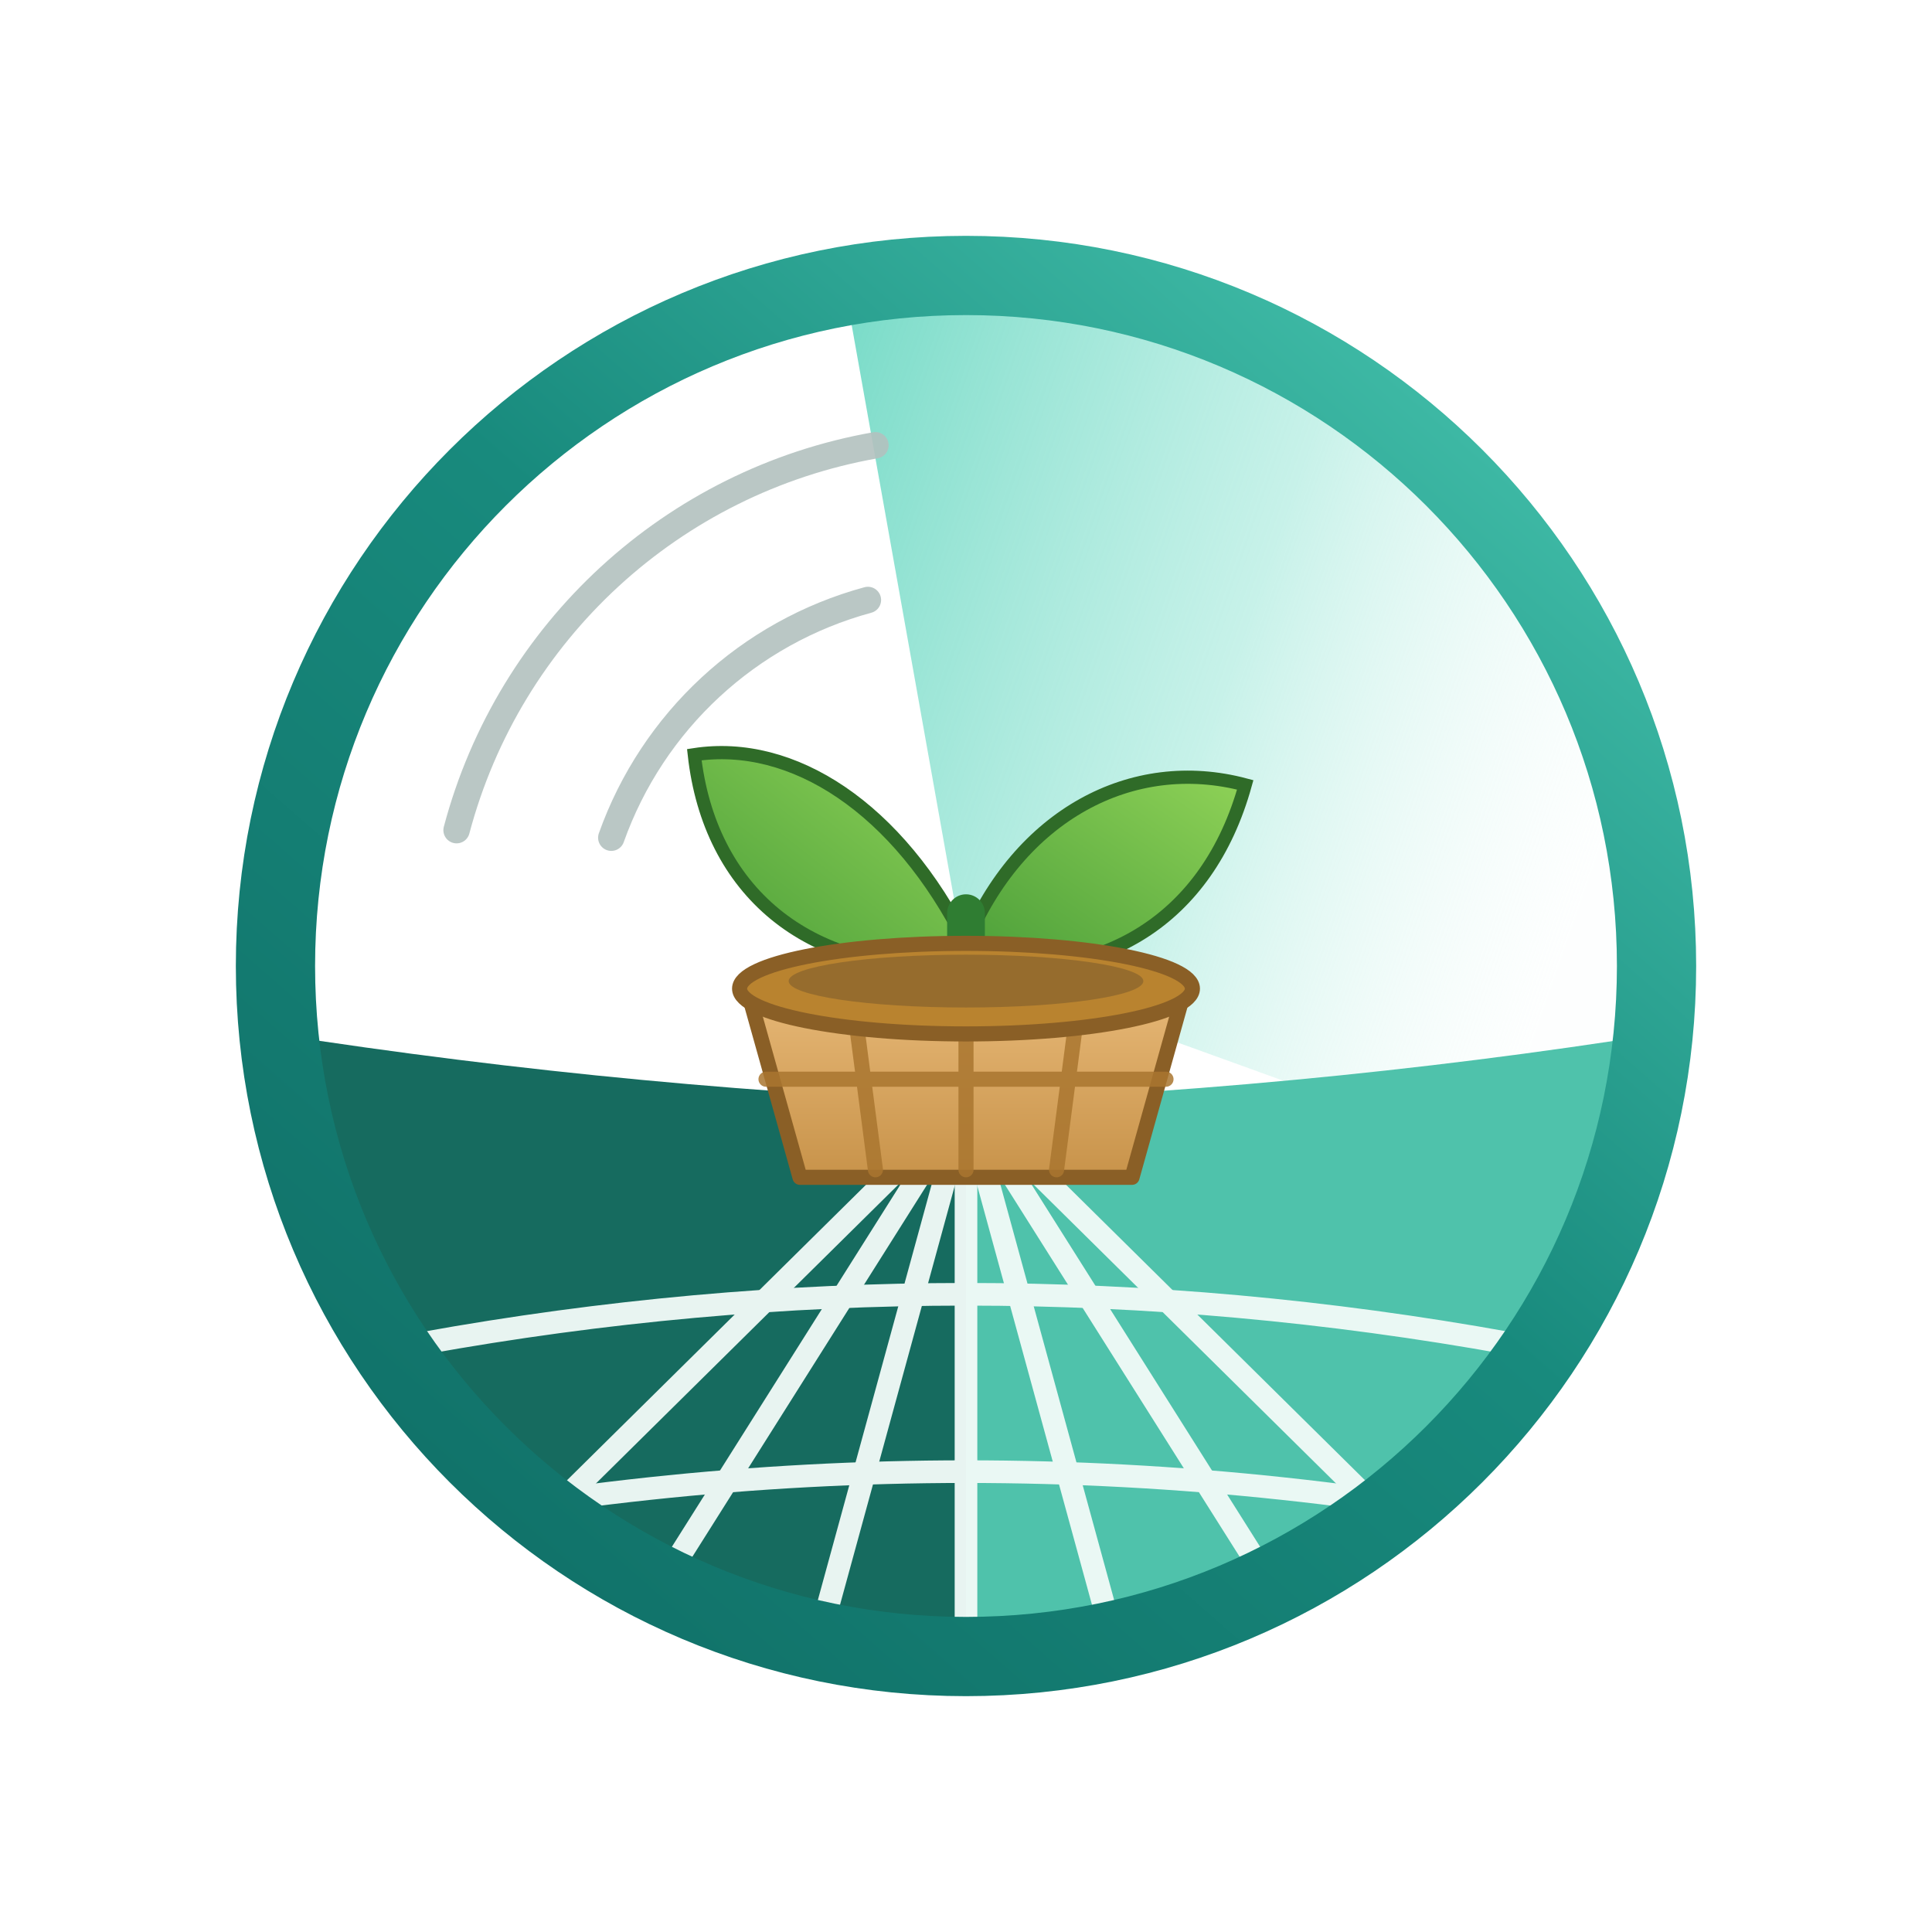
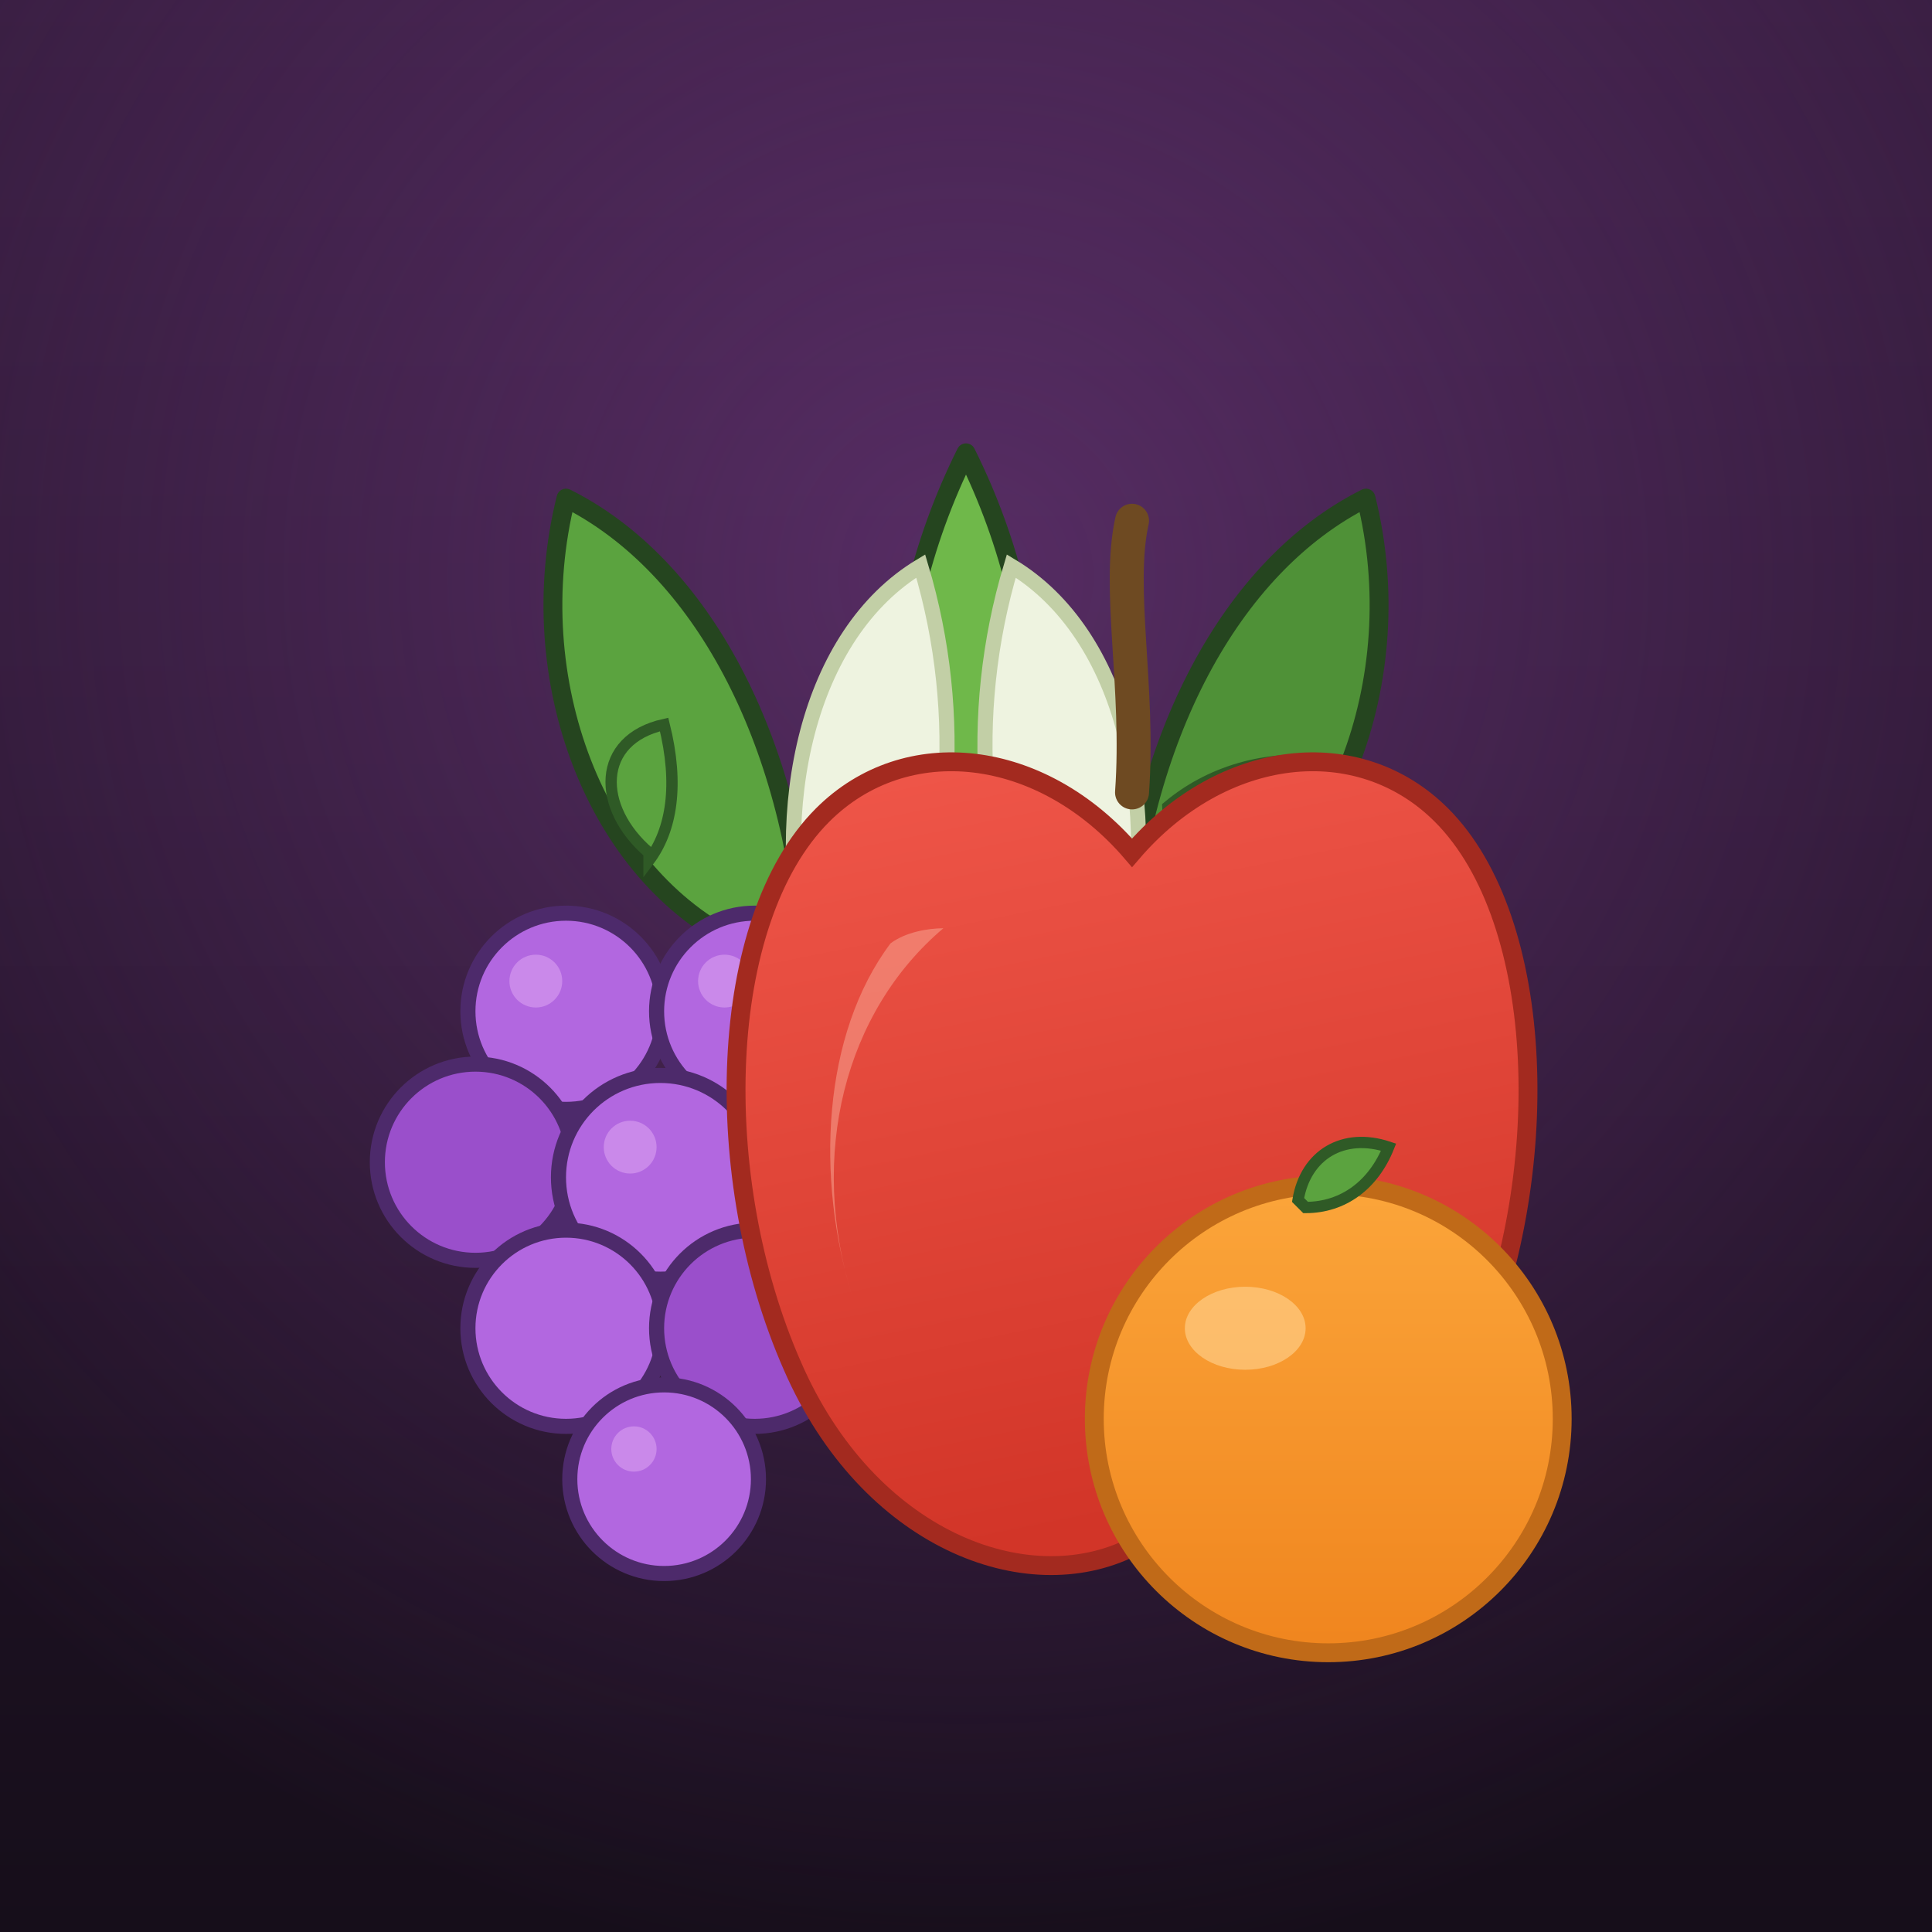
- <svg xmlns="http://www.w3.org/2000/svg" viewBox="0 0 512 512">
+ <svg xmlns="http://www.w3.org/2000/svg" viewBox="0 0 512 512" width="512" height="512" role="img" aria-label="精準進貨 App 圖示：蔬果">
  <defs>
-     <linearGradient id="ring" x1="0.15" y1="0.9" x2="0.85" y2="0.1">
-       <stop offset="0" stop-color="#11736a" />
-       <stop offset="0.55" stop-color="#188a7d" />
-       <stop offset="1" stop-color="#3db8a4" />
+     <linearGradient id="bg" x1="0" y1="0" x2="0" y2="1">
+       <stop offset="0" stop-color="#331B3B" />
+       <stop offset="1" stop-color="#160E1A" />
    </linearGradient>
-     <linearGradient id="sweep" x1="0" y1="0" x2="1" y2="0.4">
-       <stop offset="0" stop-color="#66d6c0" stop-opacity="0.9" />
-       <stop offset="0.55" stop-color="#8fe4d3" stop-opacity="0.5" />
-       <stop offset="1" stop-color="#dcf6f0" stop-opacity="0.05" />
+     <radialGradient id="glow" cx="0.5" cy="0.30" r="0.72">
+       <stop offset="0" stop-color="#7A3E8C" stop-opacity="0.55" />
+       <stop offset="1" stop-color="#7A3E8C" stop-opacity="0" />
+     </radialGradient>
+     <linearGradient id="apple" x1="0" y1="0" x2="0.2" y2="1">
+       <stop offset="0" stop-color="#F0574A" />
+       <stop offset="1" stop-color="#D23528" />
    </linearGradient>
-     <linearGradient id="leaf" x1="0" y1="1" x2="1" y2="0">
-       <stop offset="0" stop-color="#4a9e39" />
-       <stop offset="1" stop-color="#8fd257" />
+     <linearGradient id="orange" x1="0" y1="0" x2="0" y2="1">
+       <stop offset="0" stop-color="#FBA53A" />
+       <stop offset="1" stop-color="#F0851E" />
    </linearGradient>
-     <linearGradient id="basket" x1="0" y1="0" x2="0" y2="1">
-       <stop offset="0" stop-color="#e7b877" />
-       <stop offset="1" stop-color="#c8934a" />
-     </linearGradient>
-     <clipPath id="scope">
-       <circle cx="256" cy="256" r="183" />
-     </clipPath>
  </defs>
-   <rect x="0" y="0" width="512" height="512" fill="#ffffff" />
-   <g clip-path="url(#scope)">
-     <path d="M256 256 L223 71 A188 188 0 0 1 433 320 Z" fill="url(#sweep)" />
-     <g stroke="#b3c1bf" stroke-width="7" fill="none" stroke-linecap="round" opacity="0.9">
-       <path d="M121 220 A140 140 0 0 1 232 118" />
-       <path d="M162 222 A100 100 0 0 1 230 159" />
+   <rect width="512" height="512" fill="url(#bg)" />
+   <rect width="512" height="512" fill="url(#glow)" />
+   <g stroke="#25451f" stroke-width="5" stroke-linejoin="round">
+     <path d="M196 250C158 232 138 180 150 132C186 150 210 196 214 252Z" fill="#5ba33f" />
+     <path d="M316 250C354 232 374 180 362 132C326 150 302 196 298 252Z" fill="#4f9137" />
+     <path d="M256 268C232 224 232 168 256 120C280 168 280 224 256 268Z" fill="#6fb84a" />
+   </g>
+   <g fill="#eef3e0" stroke="#c2cfa6" stroke-width="4">
+     <path d="M214 256C204 214 214 168 244 150C256 190 252 232 236 262Z" />
+     <path d="M298 256C308 214 298 168 268 150C256 190 260 232 276 262Z" />
+   </g>
+   <g>
+     <path d="M172 226C158 214 158 196 176 192C180 208 178 220 172 228Z" fill="#5ba33f" stroke="#2f5a26" stroke-width="3" />
+     <g stroke="#4d2a6b" stroke-width="4" fill="#B267E0">
+       <circle cx="150" cy="268" r="26" />
+       <circle cx="200" cy="268" r="26" />
+       <circle cx="126" cy="308" r="26" fill="#9A4FCB" />
+       <circle cx="175" cy="312" r="27" />
+       <circle cx="224" cy="308" r="26" fill="#9A4FCB" />
+       <circle cx="150" cy="352" r="26" />
+       <circle cx="200" cy="352" r="26" fill="#9A4FCB" />
+       <circle cx="176" cy="392" r="25" />
    </g>
-     <path d="M60 272 Q158 288 256 292 L256 460 L60 460 Z" fill="#166b5f" />
-     <path d="M256 292 Q356 288 452 272 L452 460 L256 460 Z" fill="#4fc2ab" />
-     <g stroke="#f0faf7" stroke-width="6" fill="none" stroke-linecap="round" opacity="0.96">
-       <path d="M256 292 L86 460" />
-       <path d="M256 292 L150 460" />
-       <path d="M256 292 L210 460" />
-       <path d="M256 292 L256 460" />
-       <path d="M256 292 L302 460" />
-       <path d="M256 292 L362 460" />
-       <path d="M256 292 L426 460" />
-       <path d="M112 356 Q256 330 400 356" />
-       <path d="M88 408 Q256 372 424 408" />
+     <g fill="#D79BF0" opacity="0.65">
+       <circle cx="142" cy="260" r="7" />
+       <circle cx="192" cy="260" r="7" />
+       <circle cx="167" cy="304" r="7" />
+       <circle cx="168" cy="384" r="6" />
    </g>
  </g>
-   <circle cx="256" cy="256" r="183" fill="none" stroke="url(#ring)" stroke-width="21" />
-   <g stroke="url(#ring)" stroke-width="21" stroke-linecap="butt">
-     <line x1="256" y1="62" x2="256" y2="96" />
-     <line x1="62" y1="256" x2="96" y2="256" />
-     <line x1="416" y1="256" x2="450" y2="256" />
+   <g>
+     <path d="M310 214C334 194 372 200 388 224C332 214 316 236 312 258Z" fill="#5ba33f" stroke="#2f5a26" stroke-width="4" />
+     <path d="M300 210C302 182 296 156 300 138" fill="none" stroke="#6E4A22" stroke-width="9" stroke-linecap="round" />
+     <path d="M300 226C276 198 240 194 218 216C190 244 188 312 210 362C230 408 272 424 300 410C328 424 370 408 390 362C412 312 410 244 382 216C360 194 324 198 300 226Z" fill="url(#apple)" stroke="#A32A1F" stroke-width="5" />
+     <path d="M236 250C218 274 216 312 226 344C214 306 224 268 250 246C246 246 240 247 236 250Z" fill="#F7A38F" opacity="0.55" />
  </g>
-   <path d="M256 250 C238 214 210 196 184 200 C188 236 214 258 253 256 Z" fill="url(#leaf)" stroke="#2f6b28" stroke-width="3.5" />
-   <path d="M256 250 C270 216 300 200 330 208 C320 244 292 260 258 256 Z" fill="url(#leaf)" stroke="#2f6b28" stroke-width="3.5" />
-   <path d="M256 256 C256 250 256 246 256 242" stroke="#2f7d32" stroke-width="10" fill="none" stroke-linecap="round" />
-   <path d="M198 262 L314 262 L300 312 L212 312 Z" fill="url(#basket)" stroke="#8a5f26" stroke-width="4" stroke-linejoin="round" />
-   <g stroke="#a9762f" stroke-width="4" fill="none" opacity="0.85" stroke-linecap="round">
-     <path d="M226 264 L232 310" />
-     <path d="M256 264 L256 310" />
-     <path d="M286 264 L280 310" />
-     <path d="M203 286 L309 286" />
+   <g>
+     <circle cx="352" cy="376" r="62" fill="url(#orange)" stroke="#C06A18" stroke-width="5" />
+     <path d="M344 318C346 306 356 300 368 304C364 314 356 320 346 320Z" fill="#5ba33f" stroke="#2f5a26" stroke-width="3" />
+     <ellipse cx="330" cy="352" rx="16" ry="11" fill="#FFD08A" opacity="0.65" />
  </g>
-   <ellipse cx="256" cy="262" rx="60" ry="12" fill="#b9832f" stroke="#8a5f26" stroke-width="4" />
-   <ellipse cx="256" cy="260" rx="47" ry="7" fill="#7a5a2b" opacity="0.55" />
</svg>
